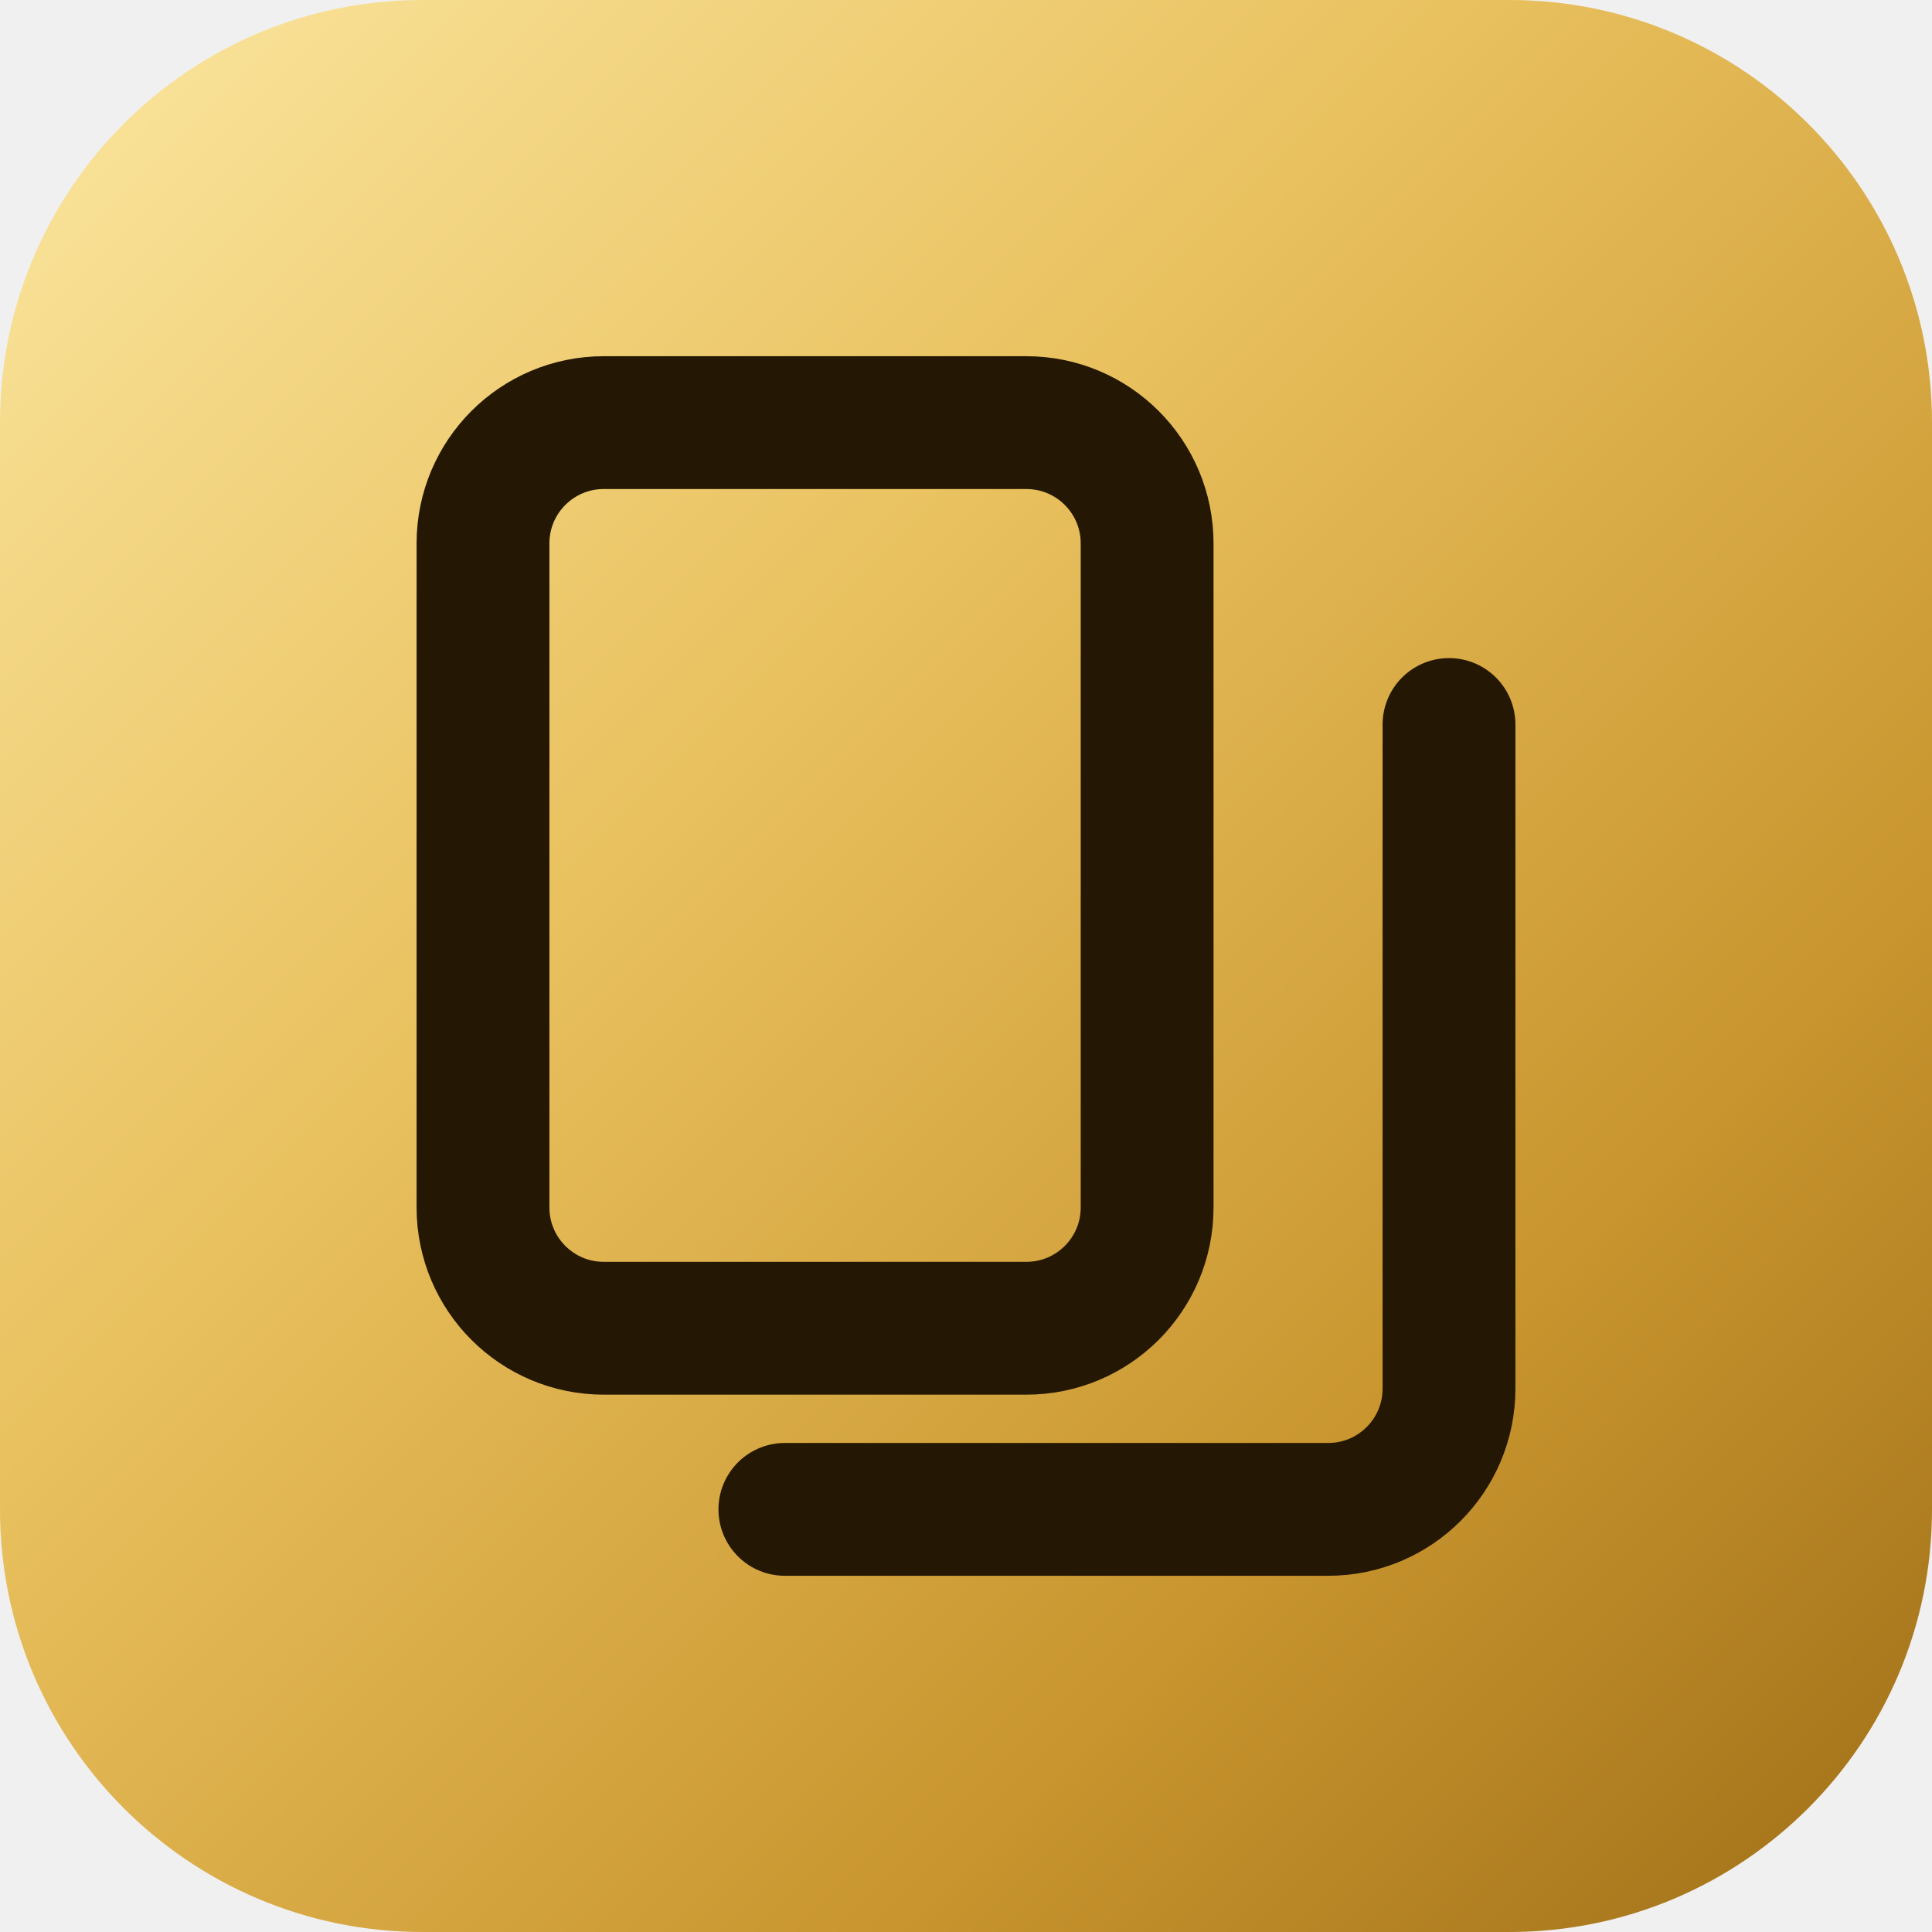
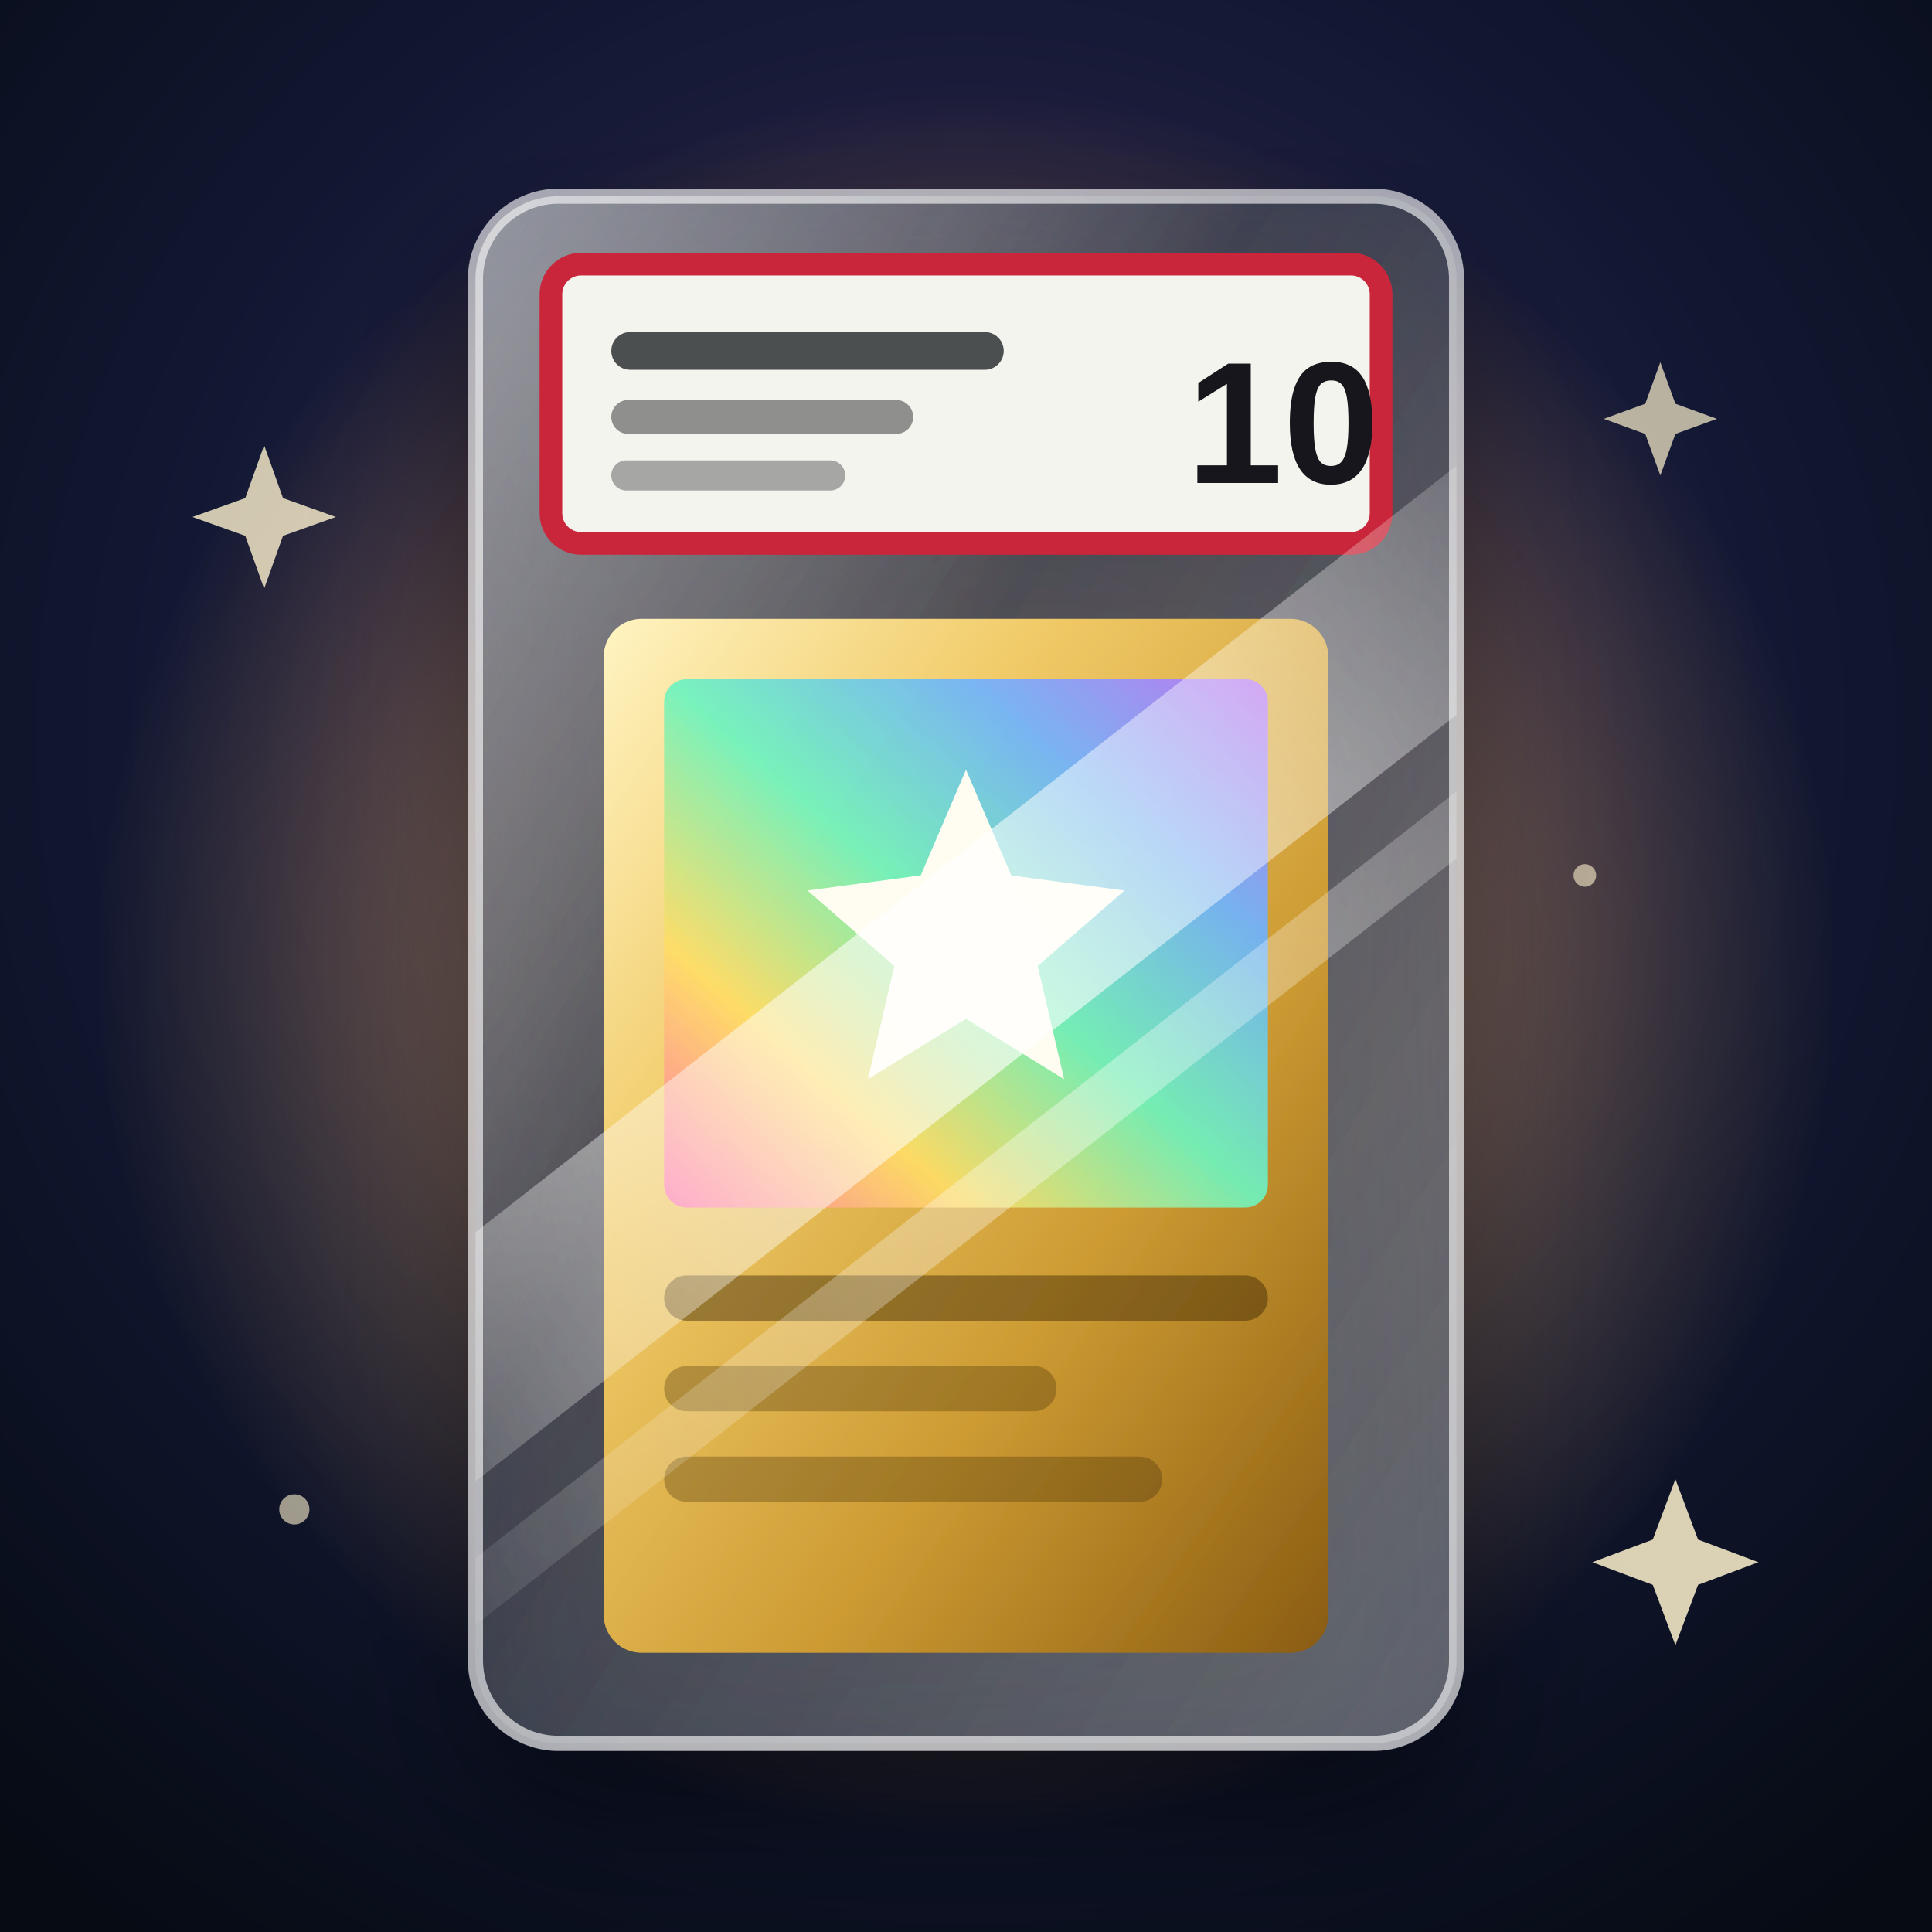
<svg xmlns="http://www.w3.org/2000/svg" viewBox="0 0 512 512">
  <defs>
-     <linearGradient id="g" x1="0" y1="0" x2="1" y2="1">
-       <stop offset="0" stop-color="#FBE7A1" />
-       <stop offset=".38" stop-color="#E9C15F" />
-       <stop offset=".72" stop-color="#C9962F" />
-       <stop offset="1" stop-color="#9E6E17" />
+     <radialGradient id="bg" cx=".5" cy=".38" r=".75">
+       <stop offset="0" stop-color="#3B2A55" />
+       <stop offset=".55" stop-color="#121833" />
+       <stop offset="1" stop-color="#070B14" />
+     </radialGradient>
+     <radialGradient id="glow" cx=".5" cy=".5" r=".5">
+       <stop offset="0" stop-color="#FFD98A" stop-opacity=".75" />
+       <stop offset="1" stop-color="#FFB45A" stop-opacity="0" />
+     </radialGradient>
+     <linearGradient id="case" x1="0" y1="0" x2="1" y2="1">
+       <stop offset="0" stop-color="#ffffff" stop-opacity=".55" />
+       <stop offset=".4" stop-color="#ffffff" stop-opacity=".16" />
+       <stop offset="1" stop-color="#ffffff" stop-opacity=".32" />
    </linearGradient>
+     <linearGradient id="gold" x1="0" y1="0" x2="1" y2="1">
+       <stop offset="0" stop-color="#FFF4C2" />
+       <stop offset=".3" stop-color="#F1CB68" />
+       <stop offset=".65" stop-color="#CC9A32" />
+       <stop offset="1" stop-color="#8A5C12" />
+     </linearGradient>
+     <linearGradient id="holo" x1="0" y1="1" x2="1" y2="0">
+       <stop offset="0" stop-color="#FF5BA8" />
+       <stop offset=".25" stop-color="#FFD84F" />
+       <stop offset=".5" stop-color="#57F2B5" />
+       <stop offset=".75" stop-color="#58A8FF" />
+       <stop offset="1" stop-color="#B05BFF" />
+     </linearGradient>
+     <linearGradient id="shine" x1="0" y1="0" x2="1" y2="0">
+       <stop offset="0" stop-color="#fff" stop-opacity="0" />
+       <stop offset=".5" stop-color="#fff" stop-opacity=".85" />
+       <stop offset="1" stop-color="#fff" stop-opacity="0" />
+     </linearGradient>
+     <filter id="sh" x="-30%" y="-30%" width="160%" height="160%">
+       <feDropShadow dx="0" dy="18" stdDeviation="18" flood-color="#000" flood-opacity=".6" />
+     </filter>
+     <clipPath id="slab">
+       <rect x="126" y="52" width="260" height="410" rx="22" />
+     </clipPath>
  </defs>
-   <rect width="512" height="512" rx="112" fill="url(#g)" />
-   <g fill="none" stroke="#241703" stroke-width="40" stroke-linecap="round" stroke-linejoin="round" transform="translate(64 64) scale(16)">
-     <rect x="4" y="3" width="11" height="15" rx="2" stroke-width="2.2" />
-     <path d="M9 21h9a2 2 0 0 0 2-2V8" stroke-width="2.2" />
+   <rect width="512" height="512" fill="url(#bg)" />
+   <circle cx="256" cy="256" r="230" fill="url(#glow)" />
+   <g fill="#FFF3CF">
+     <path d="M70 118 l5 14 14 5 -14 5 -5 14 -5 -14 -14 -5 14 -5z" opacity=".8" />
+     <path d="M440 96 l4 11 11 4 -11 4 -4 11 -4 -11 -11 -4 11 -4z" opacity=".7" />
+     <path d="M444 392 l6 16 16 6 -16 6 -6 16 -6 -16 -16 -6 16 -6z" opacity=".85" />
+     <circle cx="78" cy="400" r="4" opacity=".6" />
+     <circle cx="420" cy="232" r="3" opacity=".6" />
+   </g>
+   <g filter="url(#sh)">
+     <rect x="126" y="52" width="260" height="410" rx="22" fill="#0E1426" fill-opacity=".55" />
+     <rect x="126" y="52" width="260" height="410" rx="22" fill="url(#case)" />
+     <rect x="146" y="70" width="220" height="74" rx="8" fill="#F4F4EF" stroke="#C9283A" stroke-width="6" />
+     <rect x="162" y="88" width="104" height="10" rx="5" fill="#15181A" fill-opacity=".75" />
+     <rect x="162" y="106" width="80" height="9" rx="4.5" fill="#15181A" fill-opacity=".45" />
+     <rect x="162" y="122" width="62" height="8" rx="4" fill="#15181A" fill-opacity=".35" />
+     <text x="340" y="128" text-anchor="middle" font-family="Arial Black, Arial, sans-serif" font-weight="900" font-size="46" fill="#15181A">10</text>
+     <rect x="160" y="164" width="192" height="274" rx="10" fill="url(#gold)" />
+     <rect x="176" y="180" width="160" height="140" rx="6" fill="url(#holo)" opacity=".9" />
+     <rect x="176" y="180" width="160" height="140" rx="6" fill="#fff" opacity=".12" />
+     <path d="M256 204 L268 232 L298 236 L275 256 L282 286 L256 270 L230 286 L237 256 L214 236 L244 232 Z" fill="#FFFDF2" />
+     <rect x="176" y="338" width="160" height="12" rx="6" fill="#3A2606" fill-opacity=".45" />
+     <rect x="176" y="362" width="104" height="12" rx="6" fill="#3A2606" fill-opacity=".3" />
+     <rect x="176" y="386" width="132" height="12" rx="6" fill="#3A2606" fill-opacity=".3" />
+     <g clip-path="url(#slab)">
+       <rect x="0" y="232" width="512" height="52" fill="url(#shine)" transform="rotate(-38 256 258)" opacity=".75" />
+       <rect x="0" y="300" width="512" height="14" fill="url(#shine)" transform="rotate(-38 256 258)" opacity=".45" />
+     </g>
+     <rect x="126" y="52" width="260" height="410" rx="22" fill="none" stroke="#fff" stroke-opacity=".6" stroke-width="4" />
  </g>
</svg>
